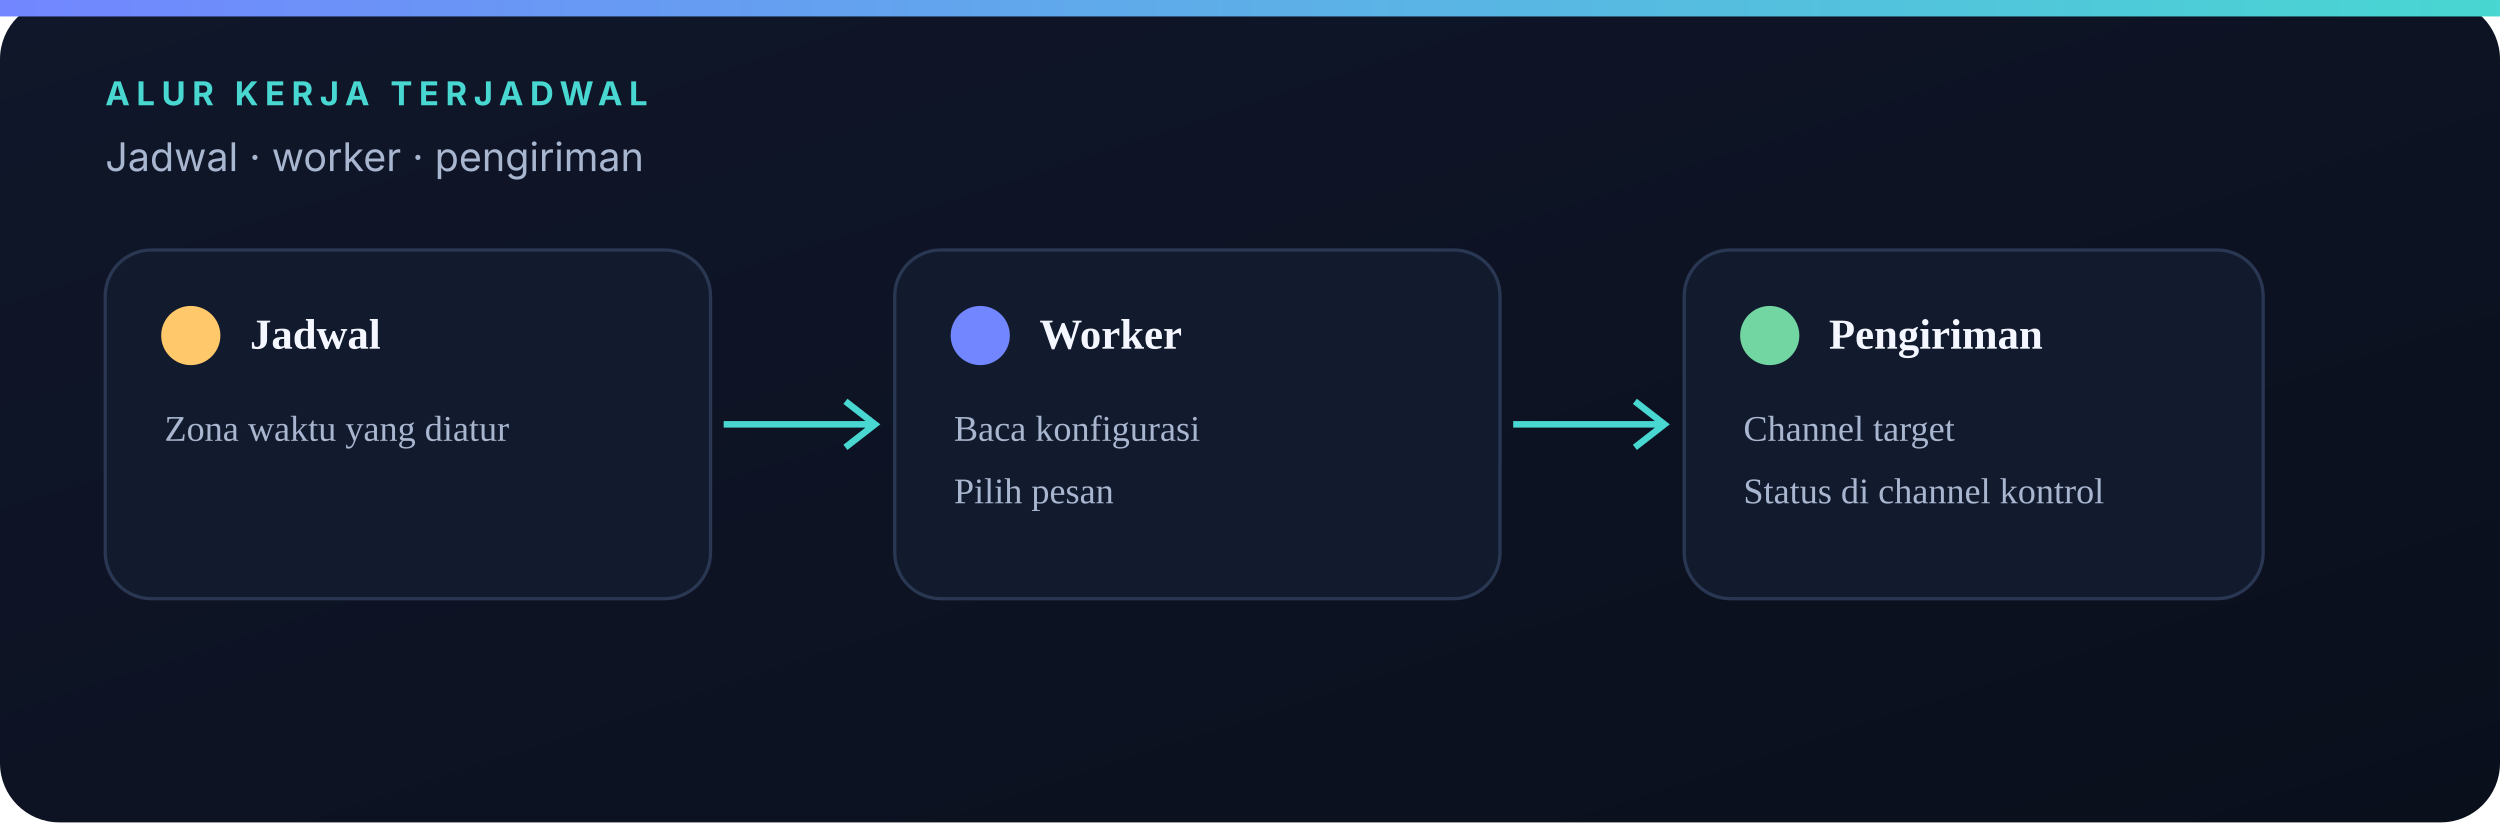
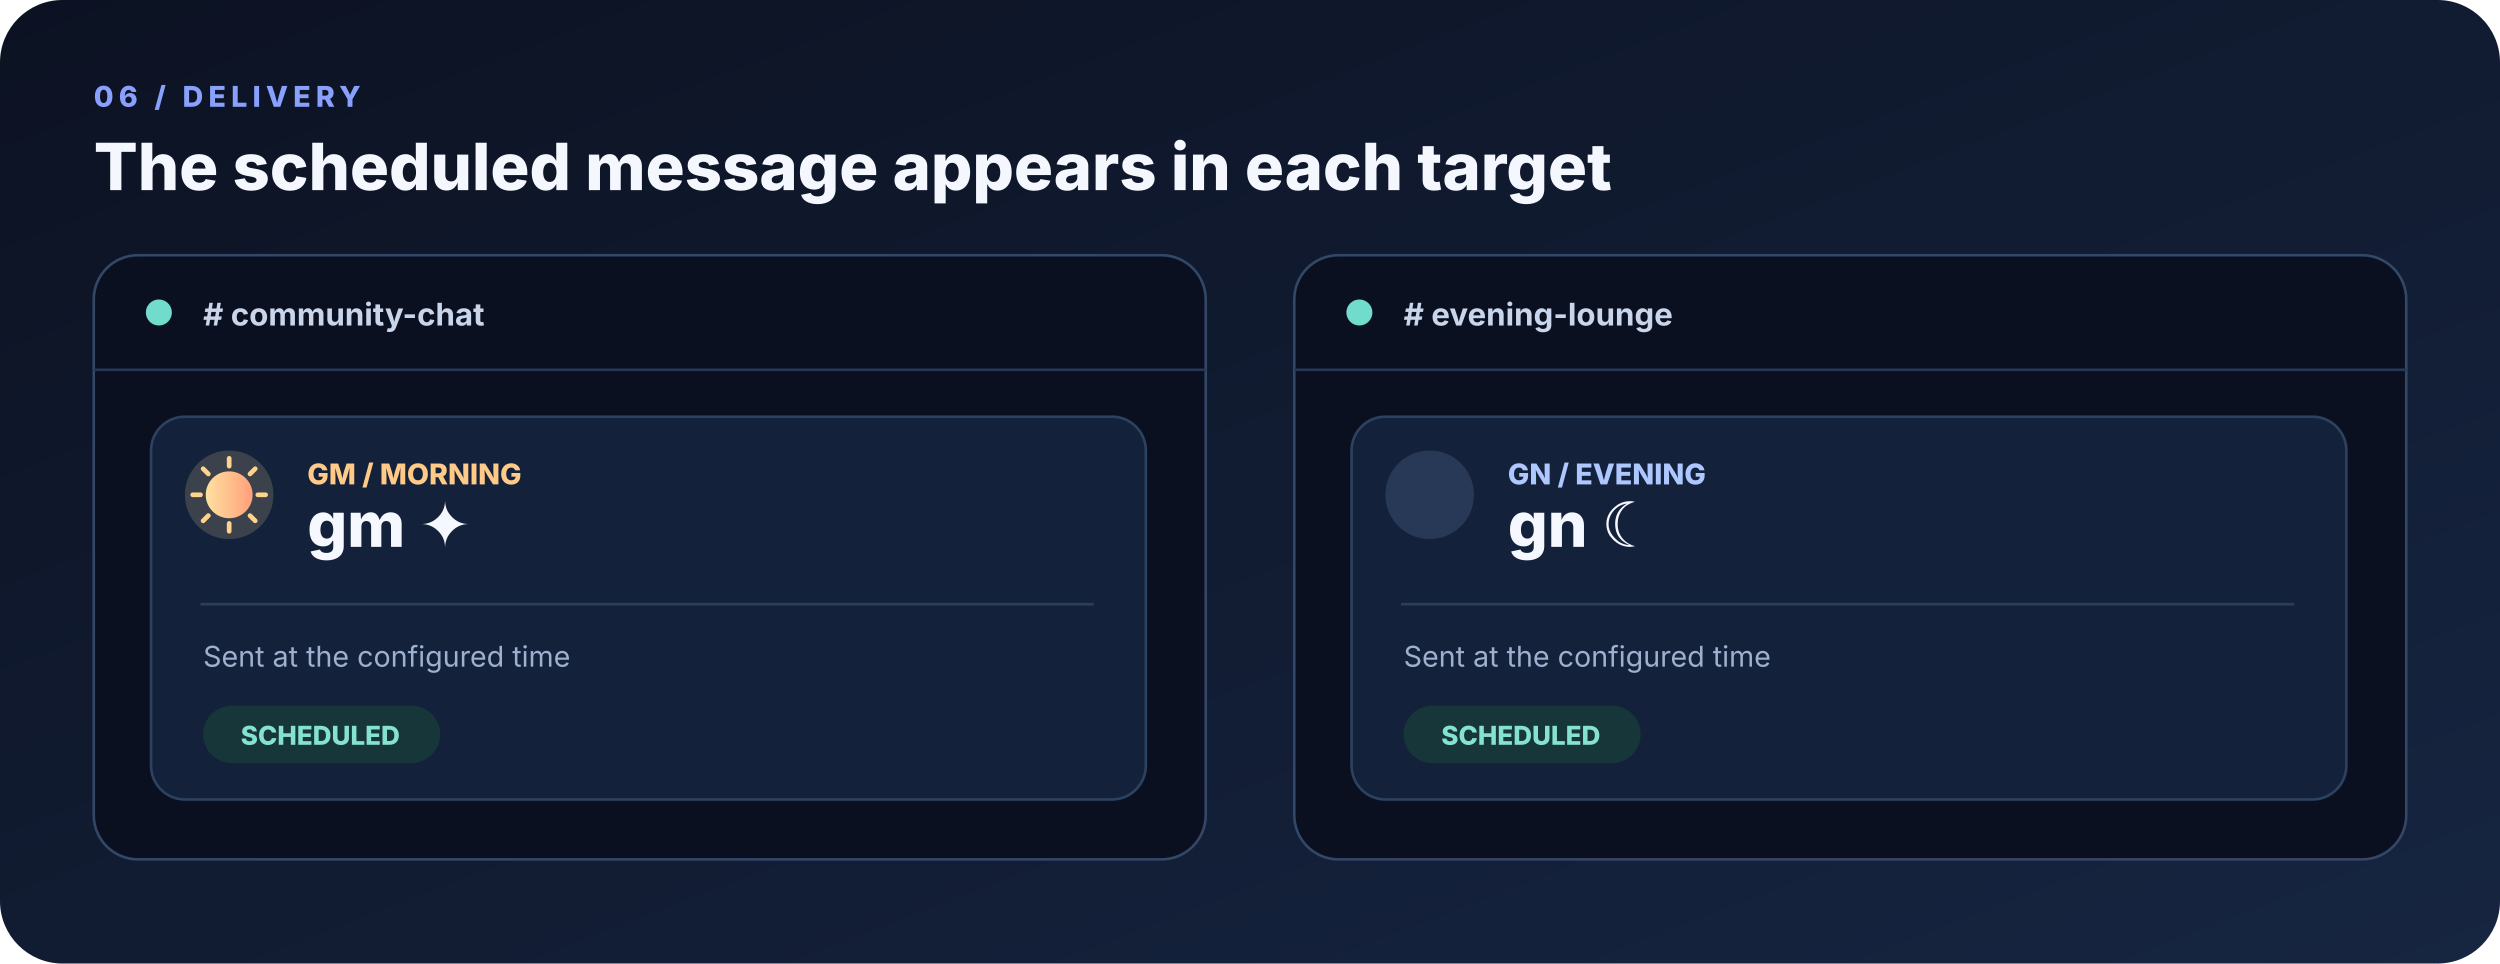
- <svg xmlns="http://www.w3.org/2000/svg" width="760" height="250" viewBox="0 0 760 250" role="img">
+ <svg xmlns="http://www.w3.org/2000/svg" width="960" height="370" viewBox="0 0 960 370" role="img" aria-label="Scheduled messages in target channels">
  <defs>
    <linearGradient id="bg" x1="0" y1="0" x2="1" y2="1">
-       <stop stop-color="#10172A" />
-       <stop offset="1" stop-color="#0A0F1C" />
+       <stop stop-color="#0C1222" />
+       <stop offset="1" stop-color="#162541" />
    </linearGradient>
-     <linearGradient id="accent">
-       <stop stop-color="#7286FF" />
-       <stop offset="1" stop-color="#48D7D1" />
+     <linearGradient id="morning">
+       <stop stop-color="#FFE1A0" />
+       <stop offset="1" stop-color="#FF9F7A" />
+     </linearGradient>
+     <linearGradient id="evening">
+       <stop stop-color="#A6D6FF" />
+       <stop offset="1" stop-color="#8D9DFF" />
    </linearGradient>
  </defs>
-   <rect width="760" height="250" rx="18" fill="url(#bg)" />
-   <path d="M0 0H760V5H0Z" fill="url(#accent)" />
-   <text x="32" y="32" font-family="Inter,Segoe UI,Arial,sans-serif" font-size="10" font-weight="700" letter-spacing="2" fill="#48D7D1">ALUR KERJA TERJADWAL</text>
-   <text x="32" y="52" font-family="Inter,Segoe UI,Arial,sans-serif" font-size="12" fill="#A8B6CF">Jadwal · worker · pengiriman</text>
-   <rect x="32" y="76" width="184" height="106" rx="14" fill="#121A2D" stroke="#293752" />
-   <circle cx="58" cy="102" r="9" fill="#FFC86A" />
-   <text x="76" y="106" font-size="13" font-weight="700" fill="#F4F7FF">Jadwal</text>
-   <text x="50" y="134" font-size="11" fill="#A8B6CF">Zona waktu yang diatur</text>
-   <path d="M220 129h45m-8-7 9 7-9 7" fill="none" stroke="#48D7D1" stroke-width="2" />
-   <rect x="272" y="76" width="184" height="106" rx="14" fill="#121A2D" stroke="#293752" />
-   <circle cx="298" cy="102" r="9" fill="#7286FF" />
-   <text x="316" y="106" font-size="13" font-weight="700" fill="#F4F7FF">Worker</text>
-   <text x="290" y="134" font-size="11" fill="#A8B6CF">Baca konfigurasi</text>
-   <text x="290" y="153" font-size="11" fill="#A8B6CF">Pilih pesan</text>
-   <path d="M460 129h45m-8-7 9 7-9 7" fill="none" stroke="#48D7D1" stroke-width="2" />
-   <rect x="512" y="76" width="176" height="106" rx="14" fill="#121A2D" stroke="#293752" />
-   <circle cx="538" cy="102" r="9" fill="#72D6A2" />
-   <text x="556" y="106" font-size="13" font-weight="700" fill="#F4F7FF">Pengiriman</text>
-   <text x="530" y="134" font-size="11" fill="#A8B6CF">Channel target</text>
-   <text x="530" y="153" font-size="11" fill="#A8B6CF">Status di channel kontrol</text>
+   <rect width="960" height="370" rx="24" fill="url(#bg)" />
+   <text x="36" y="41" font-family="Inter,Segoe UI,Arial,sans-serif" font-size="11" font-weight="800" letter-spacing="2" fill="#89A0FF">06 / DELIVERY</text>
+   <text x="36" y="73" font-family="Inter,Segoe UI,Arial,sans-serif" font-size="25" font-weight="800" fill="#F5F7FF">The scheduled message appears in each target</text>
+   <rect x="36" y="98" width="427" height="232" rx="17" fill="#0A1020" stroke="#334766" />
+   <path d="M36 142H463" stroke="#273854" />
+   <circle cx="61" cy="120" r="5" fill="#71DCCB" />
+   <text x="78" y="125" font-family="Inter,Segoe UI,Arial,sans-serif" font-size="12" font-weight="700" fill="#C9D5EA"># community-chat</text>
+   <rect x="58" y="160" width="382" height="147" rx="13" fill="#13223A" stroke="#2D4260" />
+   <circle cx="88" cy="190" r="17" fill="#FFE2A4" fill-opacity=".17" />
+   <circle cx="88" cy="190" r="9" fill="url(#morning)" />
+   <g stroke="#FFD38D" stroke-width="1.8" stroke-linecap="round">
+     <path d="M88 176v3M88 201v3M74 190h3M99 190h3M78 180l2 2M96 198l2 2M78 200l2-2M96 182l2-2" />
+   </g>
+   <text x="118" y="186" font-family="Inter,Segoe UI,Arial,sans-serif" font-size="11" font-weight="800" fill="#FFCA88">GM / MORNING</text>
+   <text x="118" y="210" font-family="Inter,Segoe UI,Arial,sans-serif" font-size="24" font-weight="800" fill="#F6F8FF">gm ✦</text>
+   <path d="M77 232H420" stroke="#2B3F5B" />
+   <text x="78" y="256" font-family="Inter,Segoe UI,Arial,sans-serif" font-size="11" fill="#9EB0CF">Sent at the configured time</text>
+   <rect x="78" y="271" width="91" height="22" rx="11" fill="#17363A" />
+   <text x="123" y="286" text-anchor="middle" font-family="Inter,Segoe UI,Arial,sans-serif" font-size="10" font-weight="800" fill="#85E1D0">SCHEDULED</text>
+   <rect x="497" y="98" width="427" height="232" rx="17" fill="#0A1020" stroke="#334766" />
+   <path d="M497 142H924" stroke="#273854" />
+   <circle cx="522" cy="120" r="5" fill="#71DCCB" />
+   <text x="539" y="125" font-family="Inter,Segoe UI,Arial,sans-serif" font-size="12" font-weight="700" fill="#C9D5EA"># evening-lounge</text>
+   <rect x="519" y="160" width="382" height="147" rx="13" fill="#13223A" stroke="#2D4260" />
+   <circle cx="549" cy="190" r="17" fill="#A1BBFF" fill-opacity=".15" />
+   <path d="M557 177a13 13 0 1 0 0 26a11 11 0 0 1 0-26Z" fill="url(#evening)" />
+   <text x="579" y="186" font-family="Inter,Segoe UI,Arial,sans-serif" font-size="11" font-weight="800" fill="#AFC7FF">GN / EVENING</text>
+   <text x="579" y="210" font-family="Inter,Segoe UI,Arial,sans-serif" font-size="24" font-weight="800" fill="#F6F8FF">gn ☾</text>
+   <path d="M538 232H881" stroke="#2B3F5B" />
+   <text x="539" y="256" font-family="Inter,Segoe UI,Arial,sans-serif" font-size="11" fill="#9EB0CF">Sent at the configured time</text>
+   <rect x="539" y="271" width="91" height="22" rx="11" fill="#17363A" />
+   <text x="584" y="286" text-anchor="middle" font-family="Inter,Segoe UI,Arial,sans-serif" font-size="10" font-weight="800" fill="#85E1D0">SCHEDULED</text>
</svg>
